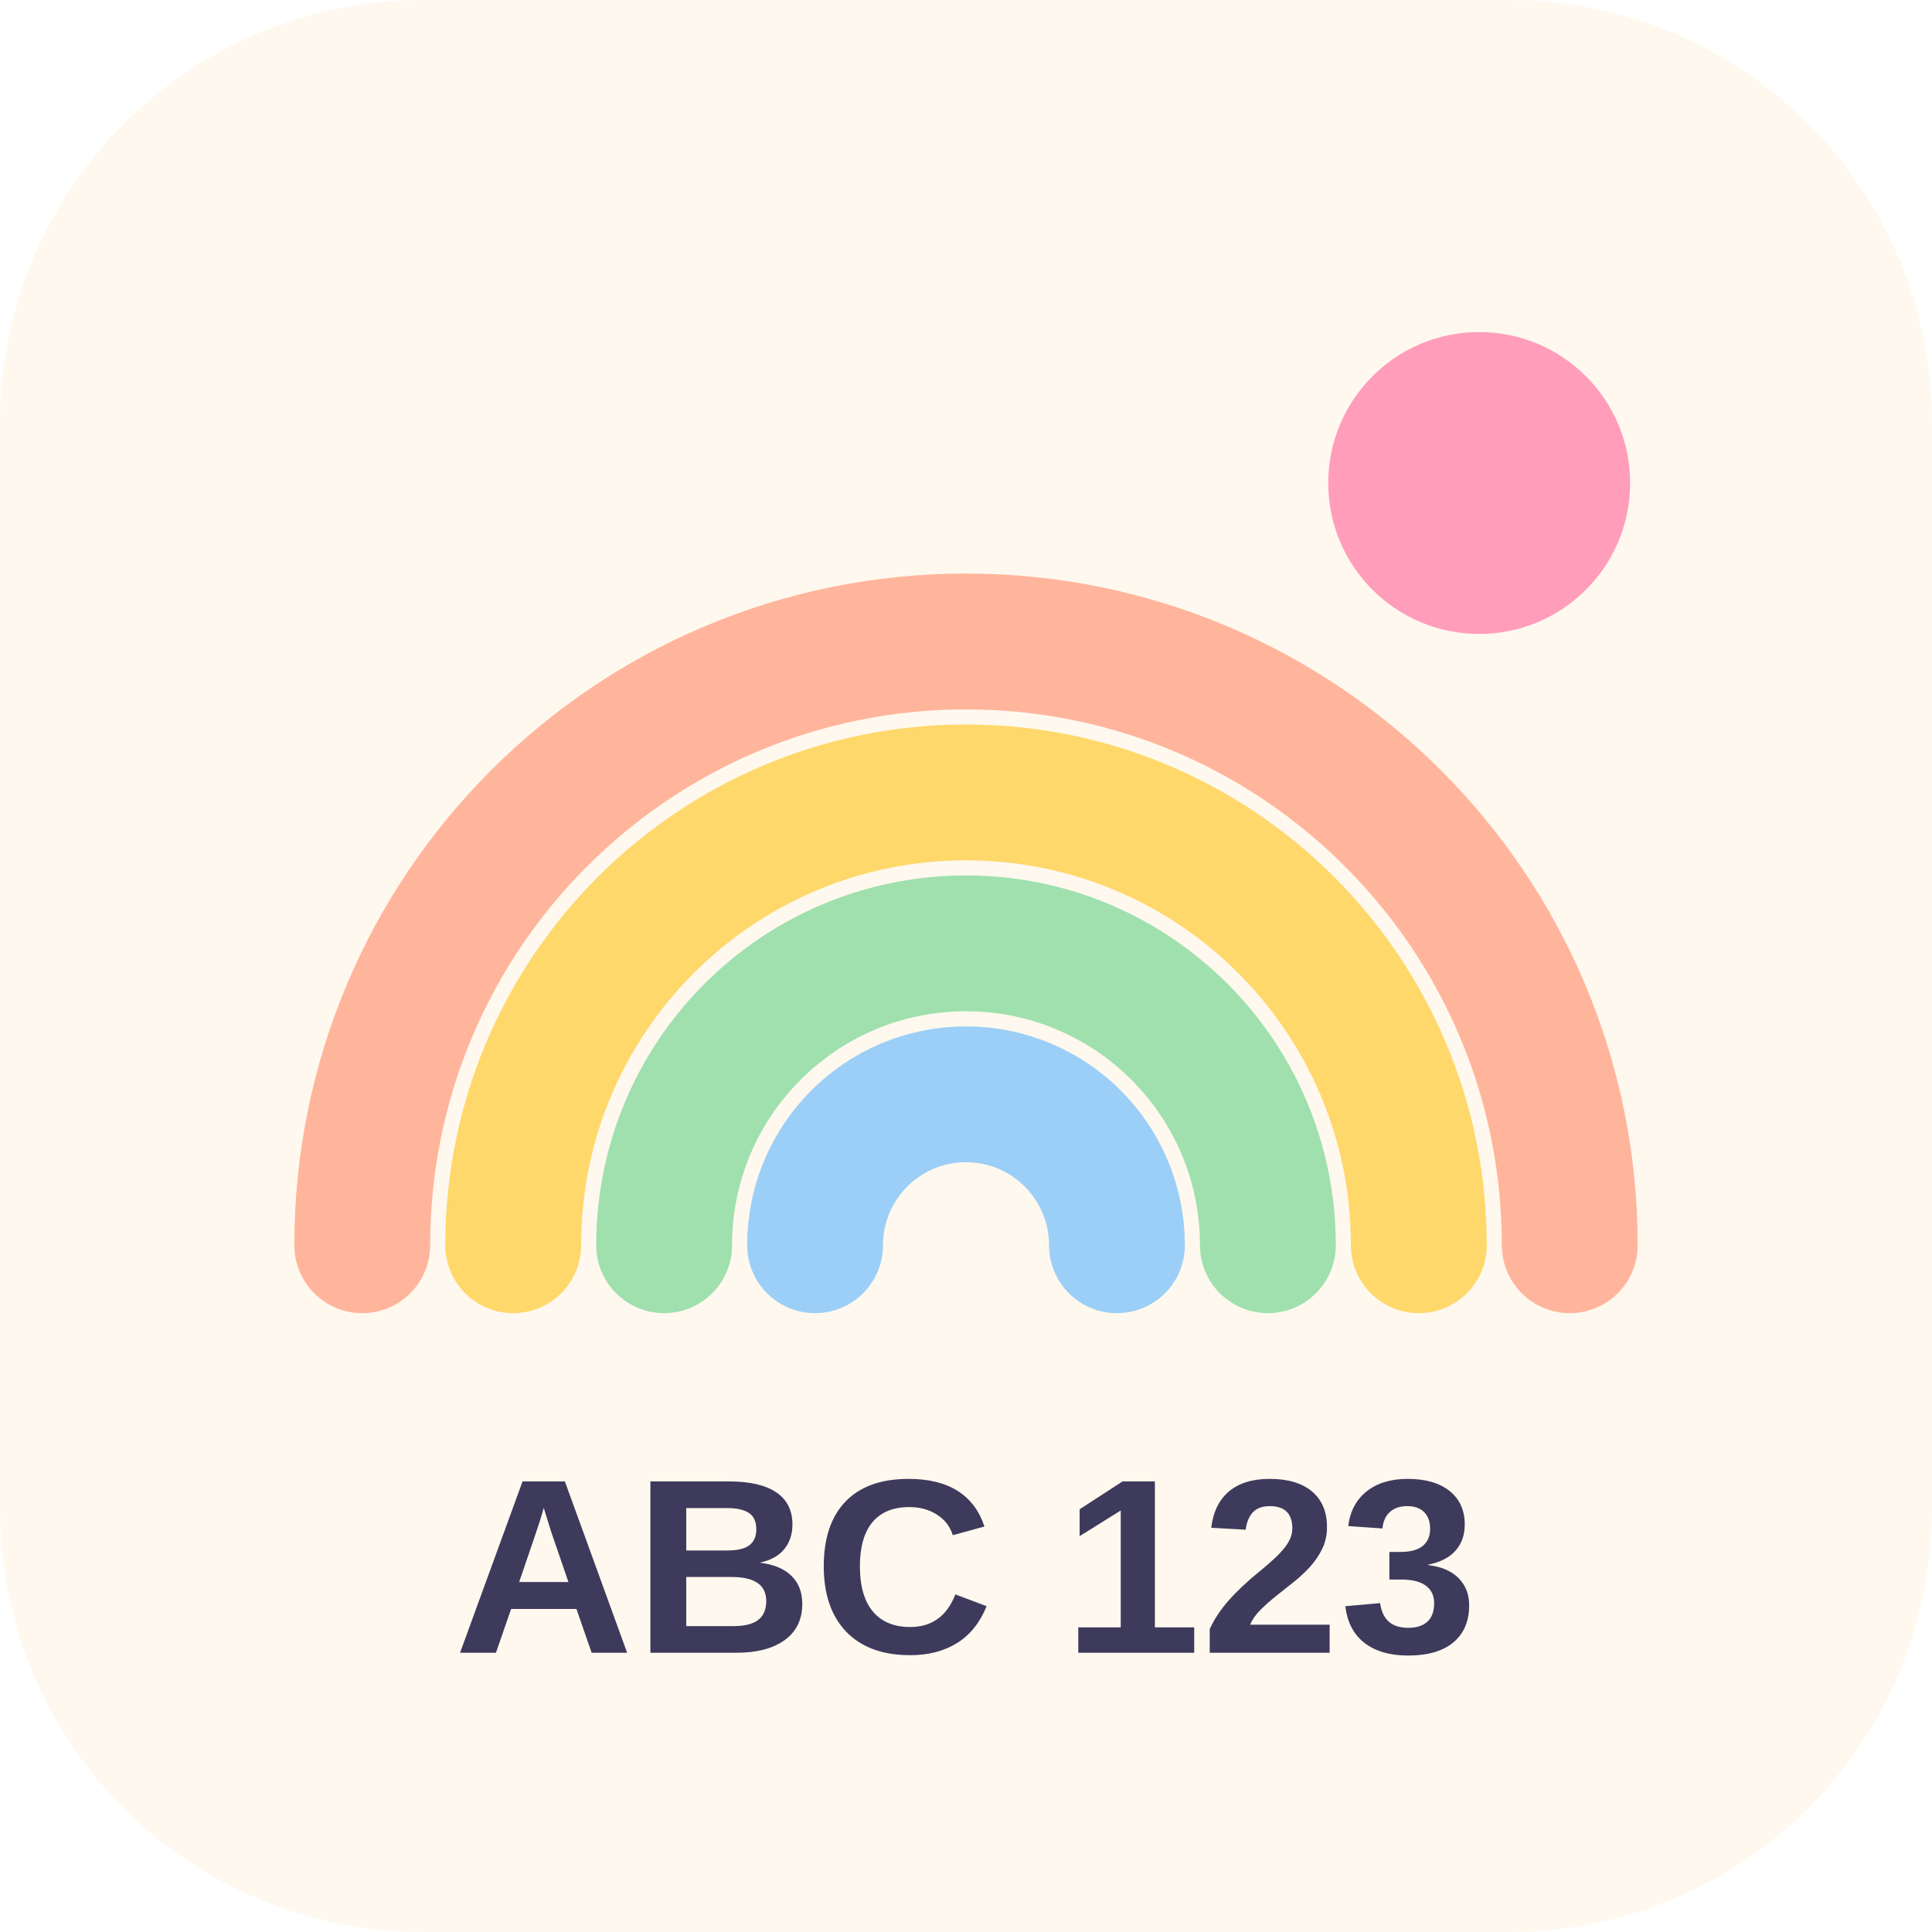
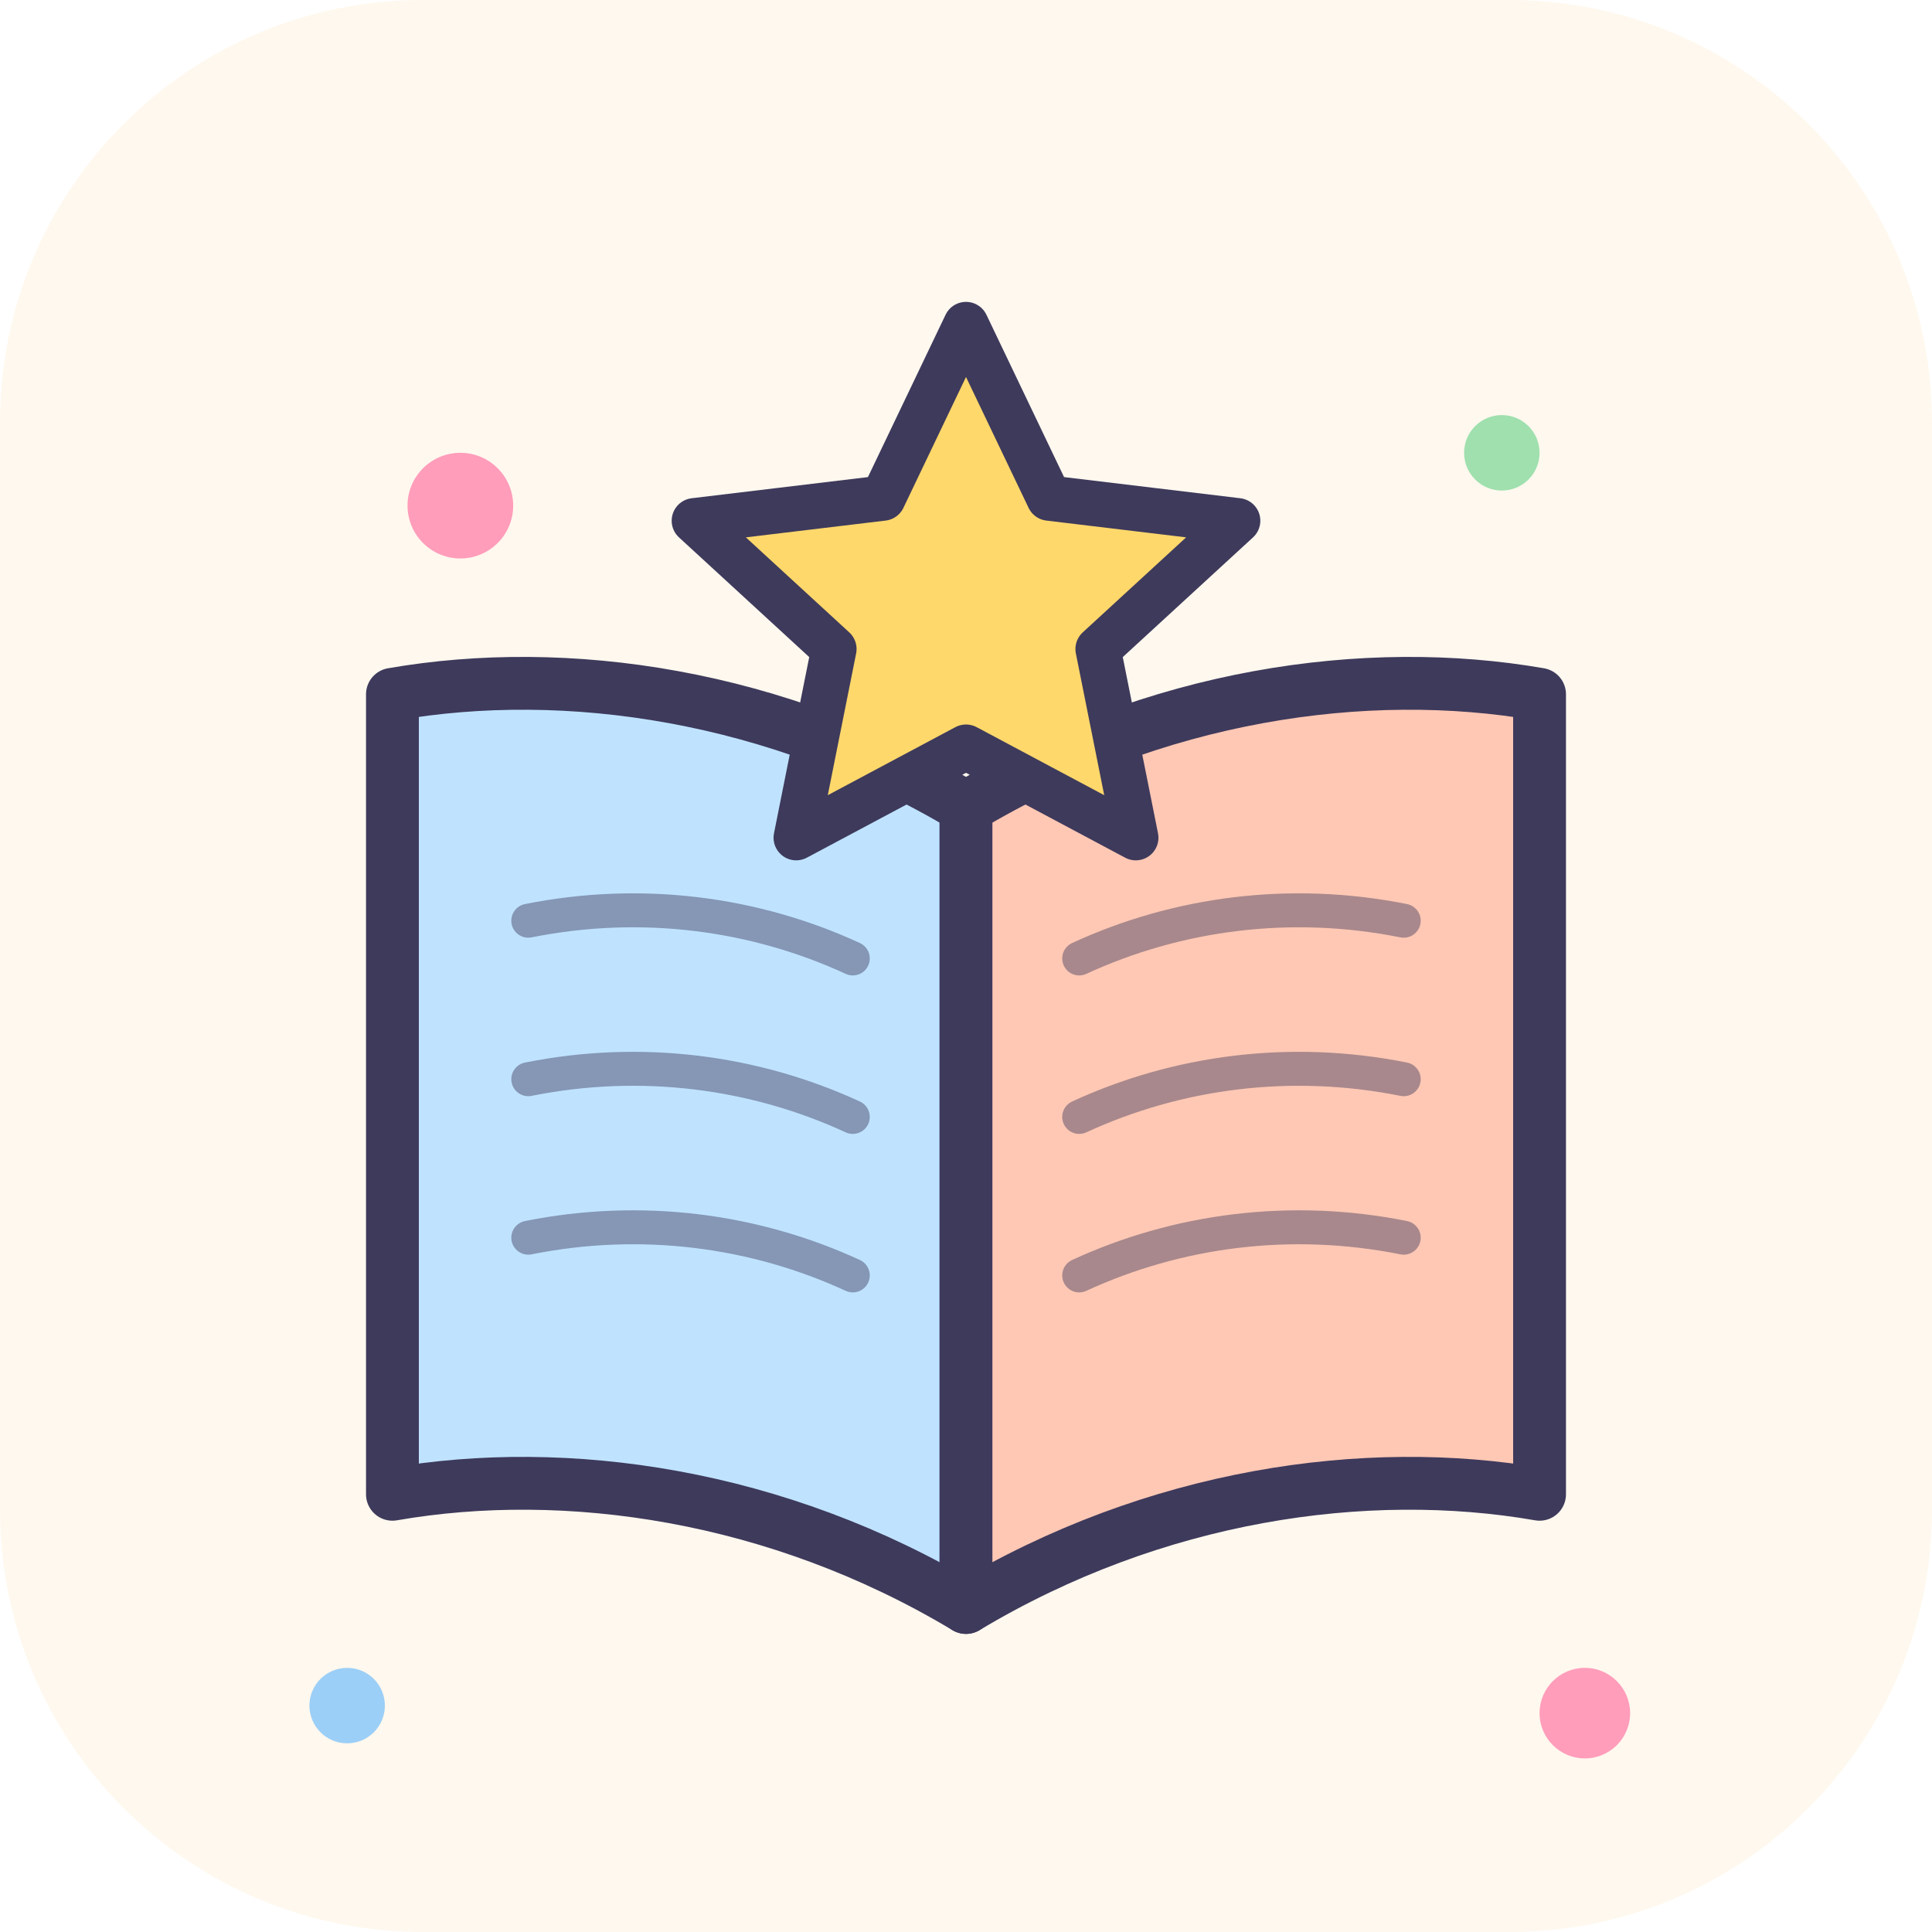
<svg xmlns="http://www.w3.org/2000/svg" viewBox="0 0 512 512">
  <rect width="512" height="512" rx="112" fill="#FFF8EE" />
-   <path d="M96 330a160 160 0 0 1 320 0" fill="none" stroke="#FFB59C" stroke-width="36" stroke-linecap="round" />
-   <path d="M136 330a120 120 0 0 1 240 0" fill="none" stroke="#FFD86B" stroke-width="36" stroke-linecap="round" />
-   <path d="M176 330a80 80 0 0 1 160 0" fill="none" stroke="#9FE0AE" stroke-width="36" stroke-linecap="round" />
-   <path d="M216 330a40 40 0 0 1 80 0" fill="none" stroke="#9CCFF7" stroke-width="36" stroke-linecap="round" />
-   <circle cx="392" cy="128" r="40" fill="#FF9DBB" />
-   <text x="256" y="438" text-anchor="middle" font-family="Arial Rounded MT Bold, Arial, sans-serif" font-weight="900" font-size="66" fill="#3E3A5C">ABC 123</text>
+   <g transform="translate(0 24)">
+     <path d="M256 190 C206 160 150 152 104 160 L104 372 C150 364 206 372 256 402 Z" fill="#BFE3FF" stroke="#3E3A5C" stroke-width="14" stroke-linejoin="round" />
+     <path d="M256 190 C306 160 362 152 408 160 L408 372 C362 364 306 372 256 402 Z" fill="#FFC8B4" stroke="#3E3A5C" stroke-width="14" stroke-linejoin="round" />
+     <path d="M140 220 C170 214 200 218 226 230 M140 262 C170 256 200 260 226 272 M140 304 C170 298 200 302 226 314" stroke="#3E3A5C" stroke-width="9" stroke-linecap="round" fill="none" opacity=".45" />
+     <path d="M286 230 C312 218 342 214 372 220 M286 272 C312 260 342 256 372 262 M286 314 C312 302 342 298 372 304" stroke="#3E3A5C" stroke-width="9" stroke-linecap="round" fill="none" opacity=".45" />
+     <path d="M256 62 L278 108 L328 114 L291 148 L301 198 L256 174 L211 198 L221 148 L184 114 L234 108 Z" fill="#FFD86B" stroke="#3E3A5C" stroke-width="12" stroke-linejoin="round" />
+     <circle cx="122" cy="110" r="14" fill="#FF9DBB" />
+     <circle cx="398" cy="96" r="10" fill="#9FE0AE" />
+     <circle cx="420" cy="430" r="12" fill="#FF9DBB" />
+     <circle cx="92" cy="428" r="10" fill="#9CCFF7" />
+   </g>
</svg>
